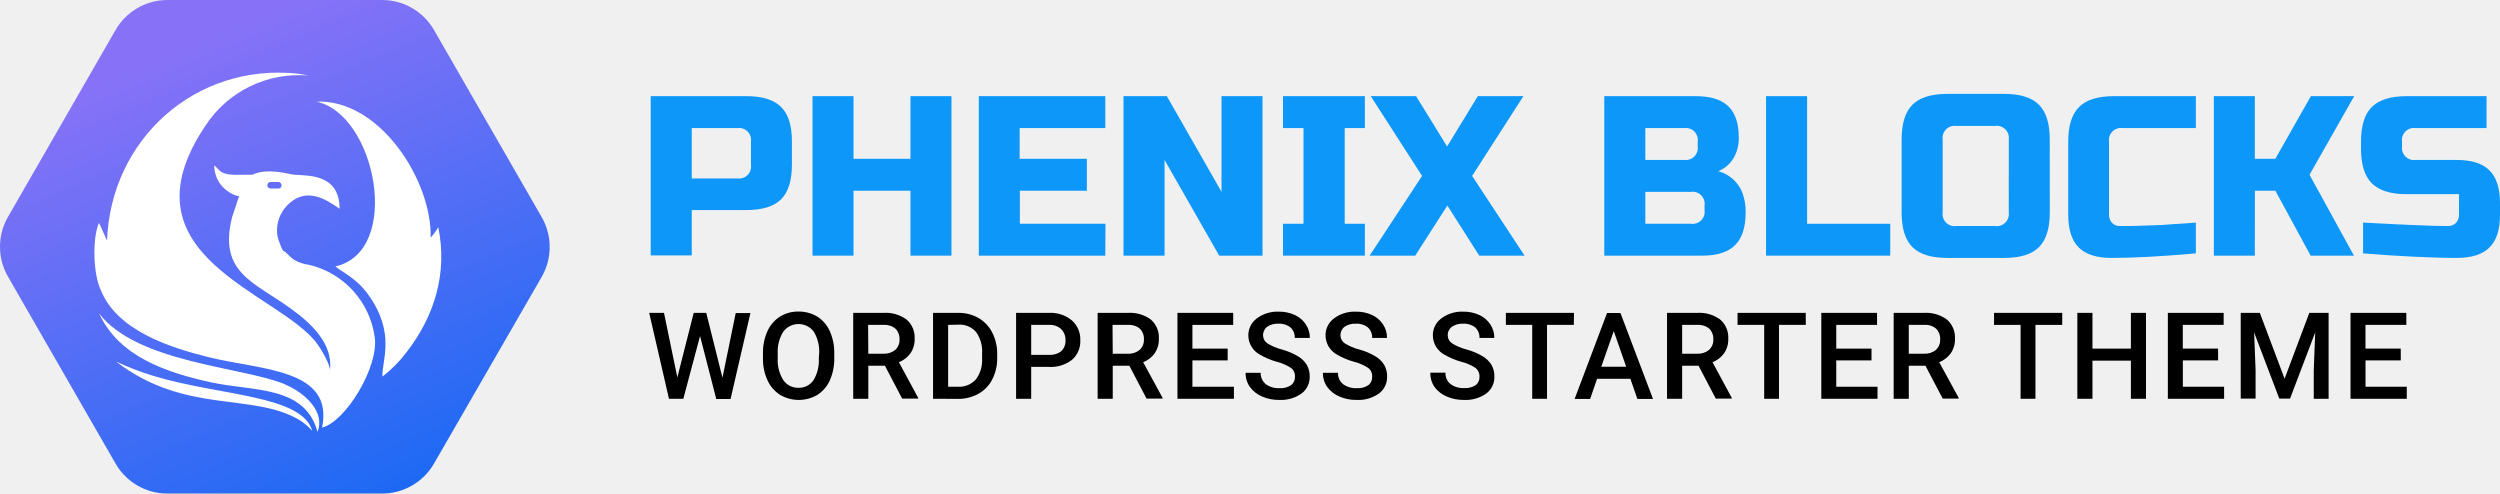
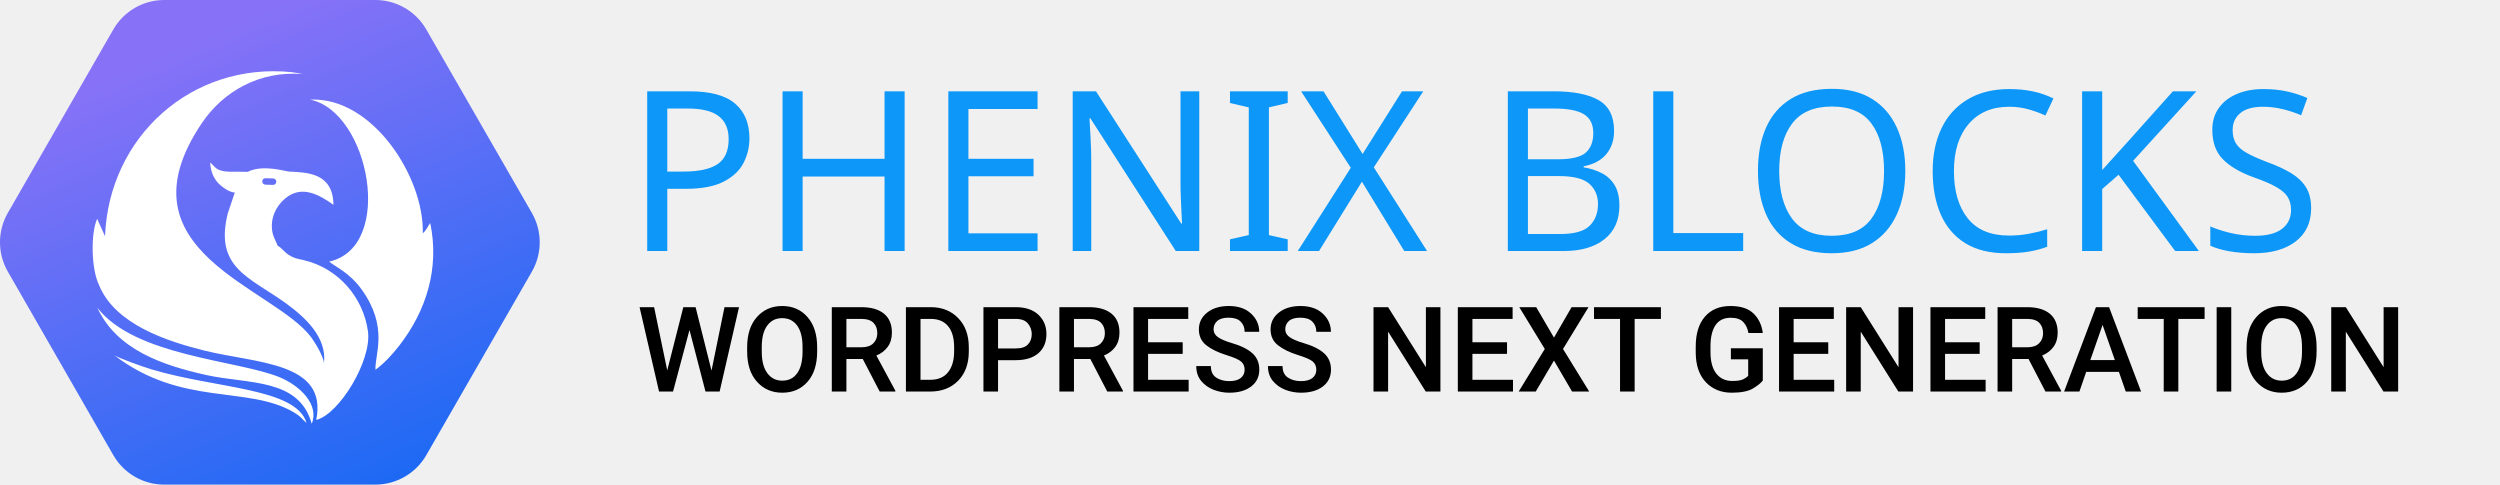
- <svg xmlns="http://www.w3.org/2000/svg" viewBox="0 0 496.39 97.99">
+ <svg xmlns="http://www.w3.org/2000/svg" id="Layer_2" data-name="Layer 2" viewBox="0 0 505.56 97.99">
  <defs>
-     <style>.cls-1{fill:none;}.cls-2{fill:#0c97f9;}.cls-3{fill:url(#linear-gradient);}.cls-4{clip-path:url(#clip-path);}.cls-5{fill:#fff;fill-rule:evenodd;}</style>
-     <linearGradient id="linear-gradient" x1="-41.38" y1="310.82" x2="-41" y2="310.02" gradientTransform="matrix(123.63, 0, 0, -111, 5149.93, 34511.79)" gradientUnits="userSpaceOnUse">
+     <style>
+       .cls-1 {
+         fill: #0c97f9;
+         font-family: RussoOne-Regular, 'Russo One';
+         font-size: 45.24px;
+       }
+ 
+       .cls-2 {
+         fill: #fff;
+         fill-rule: evenodd;
+       }
+ 
+       .cls-3 {
+         clip-path: url(#clippath);
+       }
+ 
+       .cls-4 {
+         fill: none;
+       }
+ 
+       .cls-5 {
+         font-family: Roboto-Medium, Roboto;
+         font-size: 24px;
+         font-weight: 500;
+       }
+ 
+       .cls-6 {
+         fill: url(#linear-gradient);
+       }
+     </style>
+     <linearGradient id="linear-gradient" x1="-41.38" y1="310.82" x2="-41" y2="310.02" gradientTransform="translate(5149.93 34511.79) scale(123.63 -111)" gradientUnits="userSpaceOnUse">
      <stop offset="0" stop-color="#8772f7" />
      <stop offset="1" stop-color="#1a69f4" />
    </linearGradient>
-     <clipPath id="clip-path">
-       <rect class="cls-1" x="18.74" y="14.41" width="68.88" height="71.3" />
+     <clipPath id="clippath">
+       <rect class="cls-4" x="18.74" y="14.41" width="68.88" height="71.3" />
    </clipPath>
  </defs>
-   <g id="Layer_2" data-name="Layer 2">
-     <g id="Layer_1-2" data-name="Layer 1">
-       <g id="logo-x">
-         <g id="logo-text">
-           <path class="cls-2" d="M129.2,19.09h19q4.74,0,6.9,2.15t2.14,6.9v4.53q0,4.74-2.14,6.89c-1.44,1.44-3.74,2.15-6.9,2.15H137.35v9H129.2Zm19.91,9.05a2.39,2.39,0,0,0-2.71-2.71h-9.05v10h9.05a2.39,2.39,0,0,0,2.71-2.71Z" />
-           <path class="cls-2" d="M188.92,50.76h-8.14V37.87H169.47V50.76h-8.14V19.09h8.14V31.53h11.31V19.09h8.14Z" />
-           <path class="cls-2" d="M219.46,50.76H194.35V19.09h25.11v6.34h-17v6.1h13.34v6.34H202.5v6.56h17Z" />
-           <path class="cls-2" d="M250.68,50.76h-8.6l-10.85-19v19h-8.15V19.09h8.6l10.86,19v-19h8.14Z" />
-           <path class="cls-2" d="M271,50.76H254.75V44.43h4.07v-19h-4.07V19.09H271v6.34H267v19H271Z" />
-           <path class="cls-2" d="M293.43,19.09h9.05L292.3,34.93l10.41,15.83h-9l-6.33-9.95L281,50.76h-9.05l10.41-15.83L272.17,19.09h9l6.16,10Z" />
-           <path class="cls-2" d="M318.54,19.09h18.1q4.44,0,6.52,2c1.38,1.34,2.08,3.38,2.08,6.13a7.61,7.61,0,0,1-1.18,4.41,6.28,6.28,0,0,1-2.9,2.37,7,7,0,0,1,5,4.89,10.66,10.66,0,0,1,.45,3.26q0,4.42-2.08,6.51T338,50.76H318.54Zm18.55,9.05a2.39,2.39,0,0,0-2.71-2.71h-7.69v6.33h7.69a2.4,2.4,0,0,0,2.71-2.71Zm1.36,12.67a2.4,2.4,0,0,0-2.71-2.72h-9.05v6.34h9.05a2.4,2.4,0,0,0,2.71-2.72Z" />
-           <path class="cls-2" d="M358.81,44.43h16.51v6.33H350.66V19.09h8.15Z" />
-           <path class="cls-2" d="M407,42.17c0,3.16-.71,5.46-2.15,6.9s-3.73,2.14-6.9,2.14H386.63q-4.74,0-6.9-2.14t-2.15-6.9V27.69q0-4.76,2.15-6.9t6.9-2.15h11.31q4.76,0,6.9,2.15c1.44,1.43,2.15,3.73,2.15,6.9Zm-8.14-14.48A2.41,2.41,0,0,0,396.13,25h-7.69a2.4,2.4,0,0,0-2.71,2.72V42.17a2.39,2.39,0,0,0,2.71,2.71h7.69a2.4,2.4,0,0,0,2.72-2.71Z" />
-           <path class="cls-2" d="M436,50.31q-10.09.9-16.74.9-4.44,0-6.52-2.08c-1.39-1.38-2.08-3.56-2.08-6.51V28.14q0-4.76,2.15-6.9t6.9-2.15H436v6.34H421.47a2.39,2.39,0,0,0-2.71,2.71V42.62a2.23,2.23,0,0,0,.61,1.65,2.08,2.08,0,0,0,1.56.61l2.08,0,2.35-.07,2.47-.09q1.25,0,3.21-.18L436,44.2Z" />
-           <path class="cls-2" d="M447.71,50.76h-8.14V19.09h8.14V31.53h4.07l7.06-12.44h8.6L458.57,34.7l8.82,16.06h-8.6l-7-12.89h-4.07Z" />
-           <path class="cls-2" d="M469.2,44.2q12.39.67,16.79.68a2.23,2.23,0,0,0,1.65-.61,2.27,2.27,0,0,0,.61-1.65V38.55H477.84q-4.75,0-6.9-2.15t-2.15-6.9V28.14q0-4.76,2.15-6.9t6.9-2.15h15.88v6.34H479.65a2.39,2.39,0,0,0-2.71,2.71v.91a2.4,2.4,0,0,0,2.71,2.71h8.15q4.43,0,6.51,2.08t2.08,6.52v2.26c0,3-.69,5.13-2.08,6.51s-3.56,2.08-6.51,2.08q-2.31,0-4.89-.09l-4.16-.18q-4.62-.22-9.55-.63Z" />
-           <path d="M143.45,75l2.63-12.84H149l-3.94,17.06h-2.84L139,66.72l-3.32,12.46h-2.85L128.9,62.12h2.94l2.65,12.82,3.25-12.82h2.49Z" />
-           <path d="M165.65,71.09a10.41,10.41,0,0,1-.87,4.4,6.59,6.59,0,0,1-2.48,2.91,7.3,7.3,0,0,1-7.41,0,6.68,6.68,0,0,1-2.5-2.89,10.16,10.16,0,0,1-.9-4.32v-1a10.36,10.36,0,0,1,.88-4.41,6.66,6.66,0,0,1,2.5-2.92,6.79,6.79,0,0,1,3.7-1,7,7,0,0,1,3.7,1,6.61,6.61,0,0,1,2.49,2.89,10.45,10.45,0,0,1,.89,4.37Zm-3-.89a7.51,7.51,0,0,0-1.07-4.35,3.78,3.78,0,0,0-6.05,0,7.35,7.35,0,0,0-1.11,4.26v1a7.39,7.39,0,0,0,1.1,4.35,3.53,3.53,0,0,0,3,1.54,3.49,3.49,0,0,0,3-1.5,7.55,7.55,0,0,0,1.06-4.39Z" />
-           <path d="M175.71,72.62h-3.3v6.56h-3V62.12h6A7,7,0,0,1,180,63.44a4.7,4.7,0,0,1,1.61,3.84,4.79,4.79,0,0,1-.83,2.86,5.17,5.17,0,0,1-2.3,1.78L182.31,79v.15h-3.18Zm-3.3-2.39h3a3.42,3.42,0,0,0,2.35-.76,2.63,2.63,0,0,0,.84-2.07,2.81,2.81,0,0,0-.78-2.12,3.27,3.27,0,0,0-2.32-.77h-3.13Z" />
-           <path d="M185.26,79.18V62.12h5a7.94,7.94,0,0,1,4,1A7,7,0,0,1,197,66a9.11,9.11,0,0,1,1,4.25v.85a9,9,0,0,1-1,4.27,6.76,6.76,0,0,1-2.75,2.83,8.22,8.22,0,0,1-4.1,1Zm3-14.67V76.79h1.93a4.45,4.45,0,0,0,3.58-1.46A6.3,6.3,0,0,0,195,71.15v-1a6.52,6.52,0,0,0-1.2-4.23,4.29,4.29,0,0,0-3.51-1.46Z" />
-           <path d="M204.75,72.85v6.33h-3V62.12h6.52a6.6,6.6,0,0,1,4.55,1.49,5,5,0,0,1,1.68,3.94,4.83,4.83,0,0,1-1.65,3.9,6.87,6.87,0,0,1-4.61,1.4Zm0-2.39h3.56a3.56,3.56,0,0,0,2.42-.74,2.77,2.77,0,0,0,.83-2.15,3,3,0,0,0-.84-2.21,3.25,3.25,0,0,0-2.32-.85h-3.65Z" />
-           <path d="M224.24,72.62h-3.3v6.56h-3V62.12h6a7,7,0,0,1,4.56,1.32,4.7,4.7,0,0,1,1.6,3.84,4.79,4.79,0,0,1-.82,2.86,5.17,5.17,0,0,1-2.3,1.78L230.84,79v.15h-3.18Zm-3.3-2.39h3a3.44,3.44,0,0,0,2.35-.76,2.63,2.63,0,0,0,.84-2.07,2.81,2.81,0,0,0-.78-2.12,3.28,3.28,0,0,0-2.33-.77h-3.12Z" />
-           <path d="M243.76,71.56h-7v5.23H245v2.39H233.79V62.12h11.07v2.39h-8.1v4.71h7Z" />
-           <path d="M257.12,74.78a2,2,0,0,0-.79-1.73,9.38,9.38,0,0,0-2.85-1.23,13.79,13.79,0,0,1-3.28-1.38,4.38,4.38,0,0,1-2.34-3.82,4.16,4.16,0,0,1,1.69-3.4,6.79,6.79,0,0,1,4.36-1.34,7.35,7.35,0,0,1,3.18.66,5.21,5.21,0,0,1,2.19,1.87,4.8,4.8,0,0,1,.8,2.69h-3a2.64,2.64,0,0,0-.84-2.08,3.44,3.44,0,0,0-2.39-.75,3.66,3.66,0,0,0-2.26.62,2.07,2.07,0,0,0-.8,1.73,1.87,1.87,0,0,0,.87,1.56,10.13,10.13,0,0,0,2.86,1.21,13,13,0,0,1,3.2,1.35,5.15,5.15,0,0,1,1.77,1.73,4.57,4.57,0,0,1,.56,2.29,4.06,4.06,0,0,1-1.64,3.39A7.09,7.09,0,0,1,254,79.41a8.31,8.31,0,0,1-3.41-.68,5.77,5.77,0,0,1-2.41-1.89,4.71,4.71,0,0,1-.86-2.82h3a2.76,2.76,0,0,0,1,2.25,4.22,4.22,0,0,0,2.76.8,3.63,3.63,0,0,0,2.32-.63A2,2,0,0,0,257.12,74.78Z" />
-           <path d="M272.45,74.78a2,2,0,0,0-.79-1.73,9.38,9.38,0,0,0-2.85-1.23,13.79,13.79,0,0,1-3.28-1.38,4.38,4.38,0,0,1-2.34-3.82,4.15,4.15,0,0,1,1.68-3.4,6.84,6.84,0,0,1,4.37-1.34,7.35,7.35,0,0,1,3.18.66,5.21,5.21,0,0,1,2.19,1.87,4.79,4.79,0,0,1,.79,2.69h-2.95a2.64,2.64,0,0,0-.84-2.08,3.46,3.46,0,0,0-2.39-.75,3.66,3.66,0,0,0-2.26.62,2.07,2.07,0,0,0-.8,1.73,1.87,1.87,0,0,0,.87,1.56,10,10,0,0,0,2.85,1.21,12.65,12.65,0,0,1,3.2,1.35,5,5,0,0,1,1.77,1.73,4.47,4.47,0,0,1,.57,2.29,4.06,4.06,0,0,1-1.64,3.39,7.09,7.09,0,0,1-4.43,1.26,8.31,8.31,0,0,1-3.41-.68,5.77,5.77,0,0,1-2.41-1.89,4.71,4.71,0,0,1-.86-2.82h3a2.76,2.76,0,0,0,1,2.25,4.22,4.22,0,0,0,2.76.8,3.63,3.63,0,0,0,2.32-.63A2,2,0,0,0,272.45,74.78Z" />
-           <path d="M293.76,74.78a2.06,2.06,0,0,0-.8-1.73,9.15,9.15,0,0,0-2.85-1.23,14,14,0,0,1-3.28-1.38,4.39,4.39,0,0,1-2.33-3.82,4.15,4.15,0,0,1,1.68-3.4,6.81,6.81,0,0,1,4.36-1.34,7.35,7.35,0,0,1,3.18.66,5.21,5.21,0,0,1,2.19,1.87,4.8,4.8,0,0,1,.8,2.69h-2.95a2.64,2.64,0,0,0-.84-2.08,3.49,3.49,0,0,0-2.4-.75,3.61,3.61,0,0,0-2.25.62,2.05,2.05,0,0,0-.81,1.73,1.87,1.87,0,0,0,.87,1.56,10.13,10.13,0,0,0,2.86,1.21,12.81,12.81,0,0,1,3.2,1.35,5.15,5.15,0,0,1,1.77,1.73,4.57,4.57,0,0,1,.56,2.29,4.05,4.05,0,0,1-1.63,3.39,7.1,7.1,0,0,1-4.44,1.26,8.26,8.26,0,0,1-3.4-.68,5.8,5.8,0,0,1-2.42-1.89A4.78,4.78,0,0,1,284,74h3a2.76,2.76,0,0,0,1,2.25,4.19,4.19,0,0,0,2.75.8,3.66,3.66,0,0,0,2.33-.63A2,2,0,0,0,293.76,74.78Z" />
-           <path d="M312.49,64.51h-5.32V79.18h-2.94V64.51H299V62.12h13.53Z" />
-           <path d="M323.72,75.21h-6.61l-1.38,4h-3.08l6.44-17.06h2.66l6.46,17.06h-3.1Zm-5.78-2.39h4.95l-2.47-7.08Z" />
-           <path d="M337.26,72.62H334v6.56h-3V62.12h6a7,7,0,0,1,4.55,1.32,4.7,4.7,0,0,1,1.61,3.84,4.79,4.79,0,0,1-.83,2.86,5.12,5.12,0,0,1-2.3,1.78L343.85,79v.15h-3.17ZM334,70.23H337a3.39,3.39,0,0,0,2.34-.76,2.64,2.64,0,0,0,.85-2.07,2.81,2.81,0,0,0-.78-2.12,3.3,3.3,0,0,0-2.33-.77H334Z" />
-           <path d="M358.55,64.51h-5.32V79.18h-2.94V64.51H345V62.12h13.54Z" />
-           <path d="M371.6,71.56h-7v5.23h8.19v2.39H361.63V62.12H372.7v2.39h-8.1v4.71h7Z" />
-           <path d="M382.31,72.62H379v6.56h-3V62.12h6a7,7,0,0,1,4.56,1.32,4.7,4.7,0,0,1,1.61,3.84,4.79,4.79,0,0,1-.83,2.86,5.17,5.17,0,0,1-2.3,1.78L388.91,79v.15h-3.17ZM379,70.23h3.05a3.39,3.39,0,0,0,2.34-.76,2.63,2.63,0,0,0,.84-2.07,2.81,2.81,0,0,0-.78-2.12,3.25,3.25,0,0,0-2.32-.77H379Z" />
-           <path d="M409.47,64.51h-5.32V79.18H401.2V64.51h-5.27V62.12h13.54Z" />
-           <path d="M426.1,79.18h-3V71.61h-7.63v7.57h-3V62.12h3v7.1h7.63v-7.1h3Z" />
-           <path d="M440.42,71.56h-7v5.23h8.19v2.39H430.44V62.12h11.08v2.39h-8.11v4.71h7Z" />
-           <path d="M448.7,62.12l4.92,13.07,4.91-13.07h3.83V79.18h-2.95V73.55L459.7,66l-5,13.15h-2.13l-5-13.14.29,7.51v5.63h-2.95V62.12Z" />
-           <path d="M476.69,71.56h-7v5.23h8.19v2.39H466.71V62.12h11.08v2.39h-8.11v4.71h7Z" />
-         </g>
-         <g id="logo-icon">
-           <path id="icon-base" class="cls-3" d="M75.9,0A11.9,11.9,0,0,1,86.2,6l21.36,37.12a11.88,11.88,0,0,1,0,11.85L86.2,92A11.9,11.9,0,0,1,75.9,98H33.21A11.87,11.87,0,0,1,22.92,92L1.58,54.92a11.88,11.88,0,0,1,0-11.85L22.92,6A11.87,11.87,0,0,1,33.21,0Z" />
-           <g class="cls-4">
-             <path class="cls-5" d="M62.7,20.15c12,2.37,17.25,29.79,3.88,32.75,1.09,1,4.08,2.19,6.53,5.59,5.54,7.71,2.67,13.11,2.83,16.28a25.31,25.31,0,0,0,4.79-4.85c5.52-7.11,8.18-15.69,6.29-24.81a12.48,12.48,0,0,1-1.51,2.08c.28-11.4-10.21-27.66-22.81-27M56.49,76.26c-8.54-3.47-29.19-4.2-36.8-14,3.93,8.51,13.22,11.68,22.19,13.65,8.34,1.83,18.64.56,21.16,9.83,1.6-3.89-2.43-7.77-6.55-9.45M62,85.55c-2.06-7.12-18.21-6.92-31.33-10.85a55.35,55.35,0,0,1-7.62-2.91c13.75,10.54,27,6.07,36.39,11.59A11.69,11.69,0,0,1,62,85.55m5.43-44.12c-.07-6.5-5.31-6.56-8.93-6.73-.84,0-5.26-1.51-8.43,0l-2,0c-1.36,0-3.2.15-4.36-.72l-1-1a1.53,1.53,0,0,0-.18-.18A6.42,6.42,0,0,0,44.1,37c.58.64,2.21,1.91,3.38,1.93l-1.4,4.2C43.29,54.21,50.52,56,57.85,61.35c3.87,2.81,8.31,6.86,7.67,12.15,0-1.26-1.83-4.27-2.51-5.2C55.5,58,23.28,51,40.81,24.92A22.14,22.14,0,0,1,61.22,15c-.77-.15-1.61-.32-2.15-.38C38.83,12.5,22,27.62,21.25,47.77l-1.59-3.52c-1.36,3-1.18,10.22.37,13.38,3.21,8,13.73,11.39,21.32,13.27,10.52,2.62,25,2.27,22.6,14,4.64-1.13,11.27-12,10.46-17.91a17.14,17.14,0,0,0-13-14.4,7.56,7.56,0,0,1-3-1c-.95-.61-1.51-1.53-2.24-1.84a14.16,14.16,0,0,1-1.09-2.92,7.19,7.19,0,0,1,2.65-6.69c3.29-2.7,6.74-.8,9.71,1.32m-11.82-5.2h0a.65.65,0,0,1,0,1.08h0a.72.72,0,0,1-.36.1l-1.53,0a.77.77,0,0,1-.36-.12h0a.65.65,0,0,1,0-1.08h0a.69.69,0,0,1,.37-.1l1.53,0A.67.67,0,0,1,55.61,36.23Z" />
-           </g>
+   <g id="Layer_1-2" data-name="Layer 1">
+     <g id="logo-x">
+       <g id="logo-text">
+         <text class="cls-1" transform="translate(126.49 50.76)">
+           <tspan x="0" y="0">PHENIX BLOCKS</tspan>
+         </text>
+         <text class="cls-5" transform="translate(128.76 79.18)">
+           <tspan x="0" y="0">WORDPRESS NEXT GENERATION</tspan>
+         </text>
+       </g>
+       <g id="logo-icon">
+         <path id="icon-base" class="cls-6" d="m75.9,0c4.25,0,8.18,2.27,10.3,5.95l21.36,37.12c2.11,3.67,2.11,8.19,0,11.86l-21.36,37.12c-2.12,3.68-6.05,5.95-10.3,5.95h-42.69c-4.25,0-8.17-2.27-10.29-5.95L1.58,54.92c-2.11-3.67-2.11-8.19,0-11.86L22.92,5.95C25.04,2.27,28.96,0,33.21,0h42.69Z" />
+         <g class="cls-3">
+           <path class="cls-2" d="m62.7,20.15c11.97,2.36,17.24,29.79,3.87,32.75,1.09.97,4.08,2.19,6.53,5.59,5.55,7.71,2.67,13.11,2.83,16.28,1.73-1.25,3.44-3.11,4.79-4.85,5.53-7.12,8.18-15.69,6.29-24.81-.59.73-.62,1.25-1.51,2.07.29-11.4-10.21-27.66-22.8-27.03m-6.22,56.11c-8.53-3.47-29.19-4.2-36.8-14.04,3.93,8.51,13.22,11.68,22.19,13.65,8.34,1.83,18.64.56,21.17,9.83,1.59-3.88-2.44-7.77-6.56-9.44m5.51,9.29c-2.06-7.13-18.21-6.92-31.33-10.85-1.88-.56-6.87-2.36-7.61-2.91,13.75,10.54,27,6.07,36.39,11.6,1.66,1.01,1.43,1.18,2.56,2.17m5.43-44.13c-.07-6.5-5.31-6.55-8.93-6.73-.84-.04-5.26-1.51-8.43.05l-2.04-.03c-1.36,0-3.21.15-4.36-.72l-.98-.97s-.12-.13-.19-.19c.07,1.86.75,3.21,1.6,4.16.58.64,2.21,1.91,3.38,1.94l-1.41,4.19c-2.78,11.08,4.44,12.91,11.77,18.22,3.87,2.81,8.32,6.86,7.67,12.15.02-1.27-1.83-4.27-2.51-5.2-7.51-10.26-39.73-17.35-22.2-43.38,4.37-6.49,11.75-10.66,20.41-9.94-.77-.15-1.61-.32-2.14-.38-20.25-2.1-37.06,13.02-37.83,33.17l-1.59-3.52c-1.36,3.02-1.18,10.22.37,13.38,3.22,7.96,13.73,11.38,21.33,13.27,10.52,2.61,24.96,2.27,22.6,14.02,4.64-1.13,11.27-12.03,10.46-17.92-.93-6.8-5.94-12.76-13.02-14.4-1.32-.31-1.9-.34-3-1.05-.95-.61-1.51-1.53-2.23-1.84-.36-.95-.91-1.78-1.1-2.92-.42-2.56.67-5.06,2.65-6.69,3.29-2.7,6.74-.8,9.71,1.31m-11.82-5.2h0c.37.27.36.83-.03,1.08h0c-.11.07-.24.1-.37.1l-1.53-.05c-.13,0-.25-.05-.36-.12h0c-.37-.27-.36-.83.03-1.08h0c.11-.07.24-.1.37-.1l1.53.05c.13,0,.25.05.36.12Z" />
        </g>
      </g>
    </g>
  </g>
</svg>
